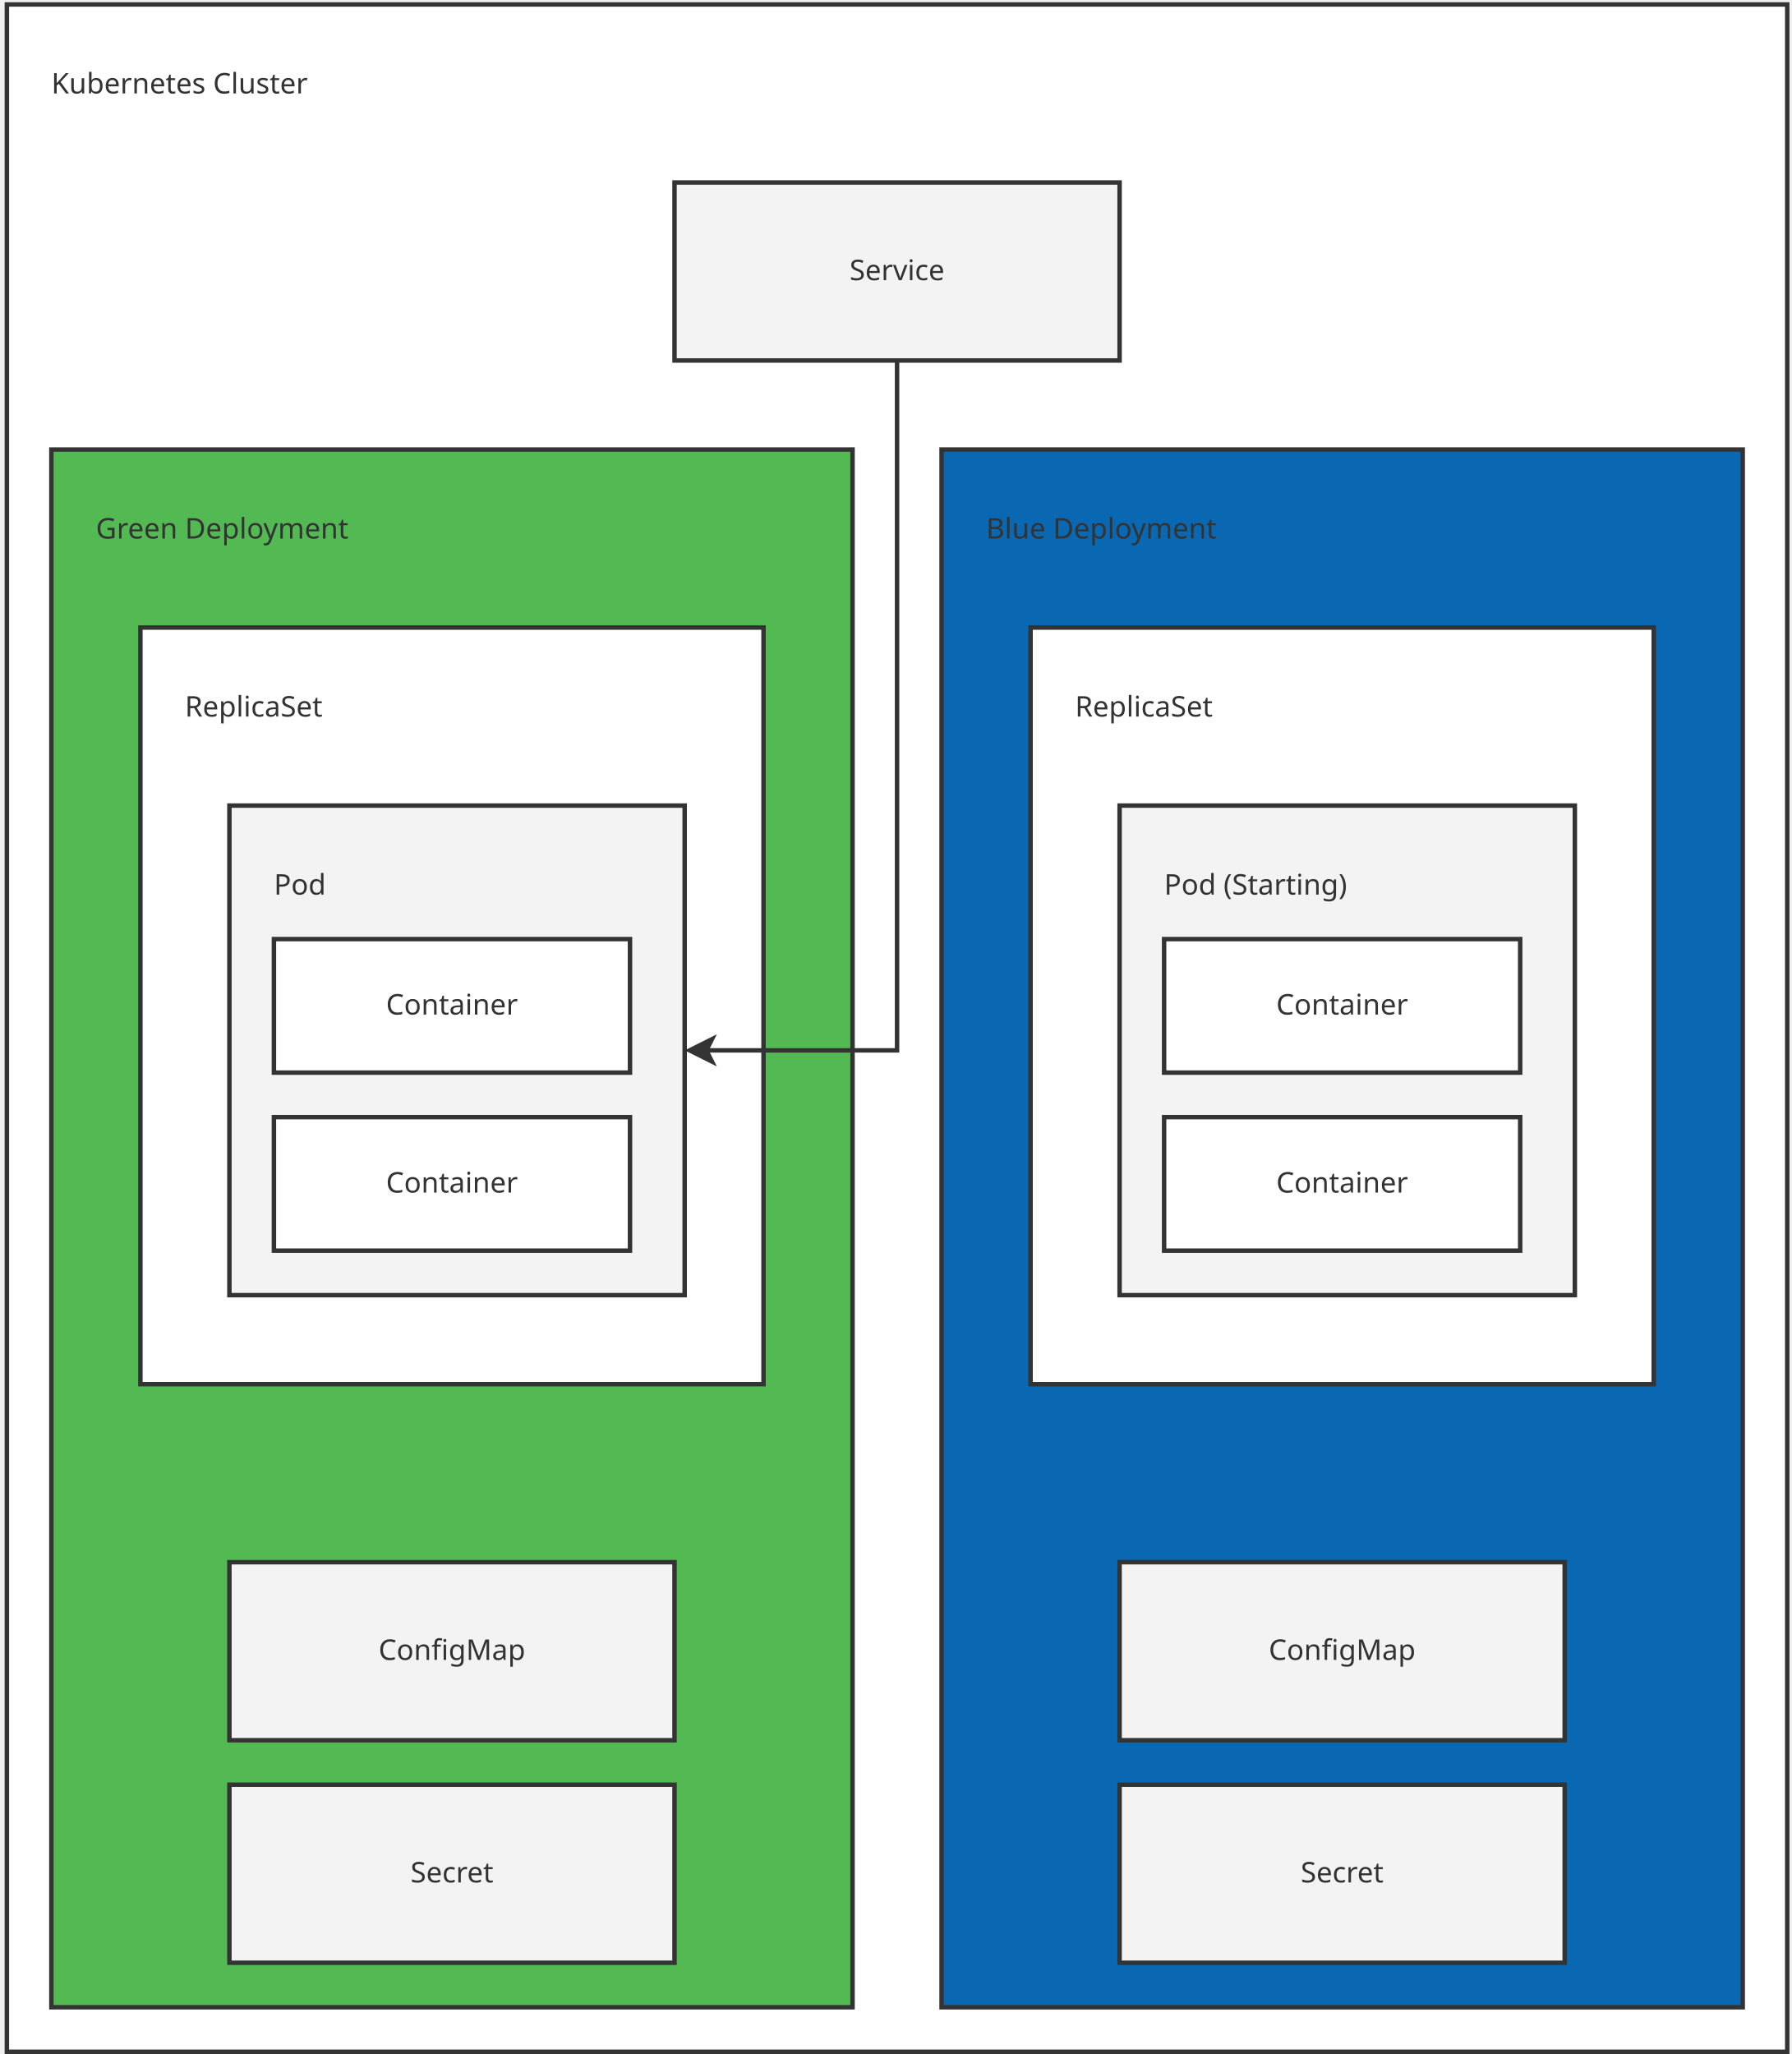
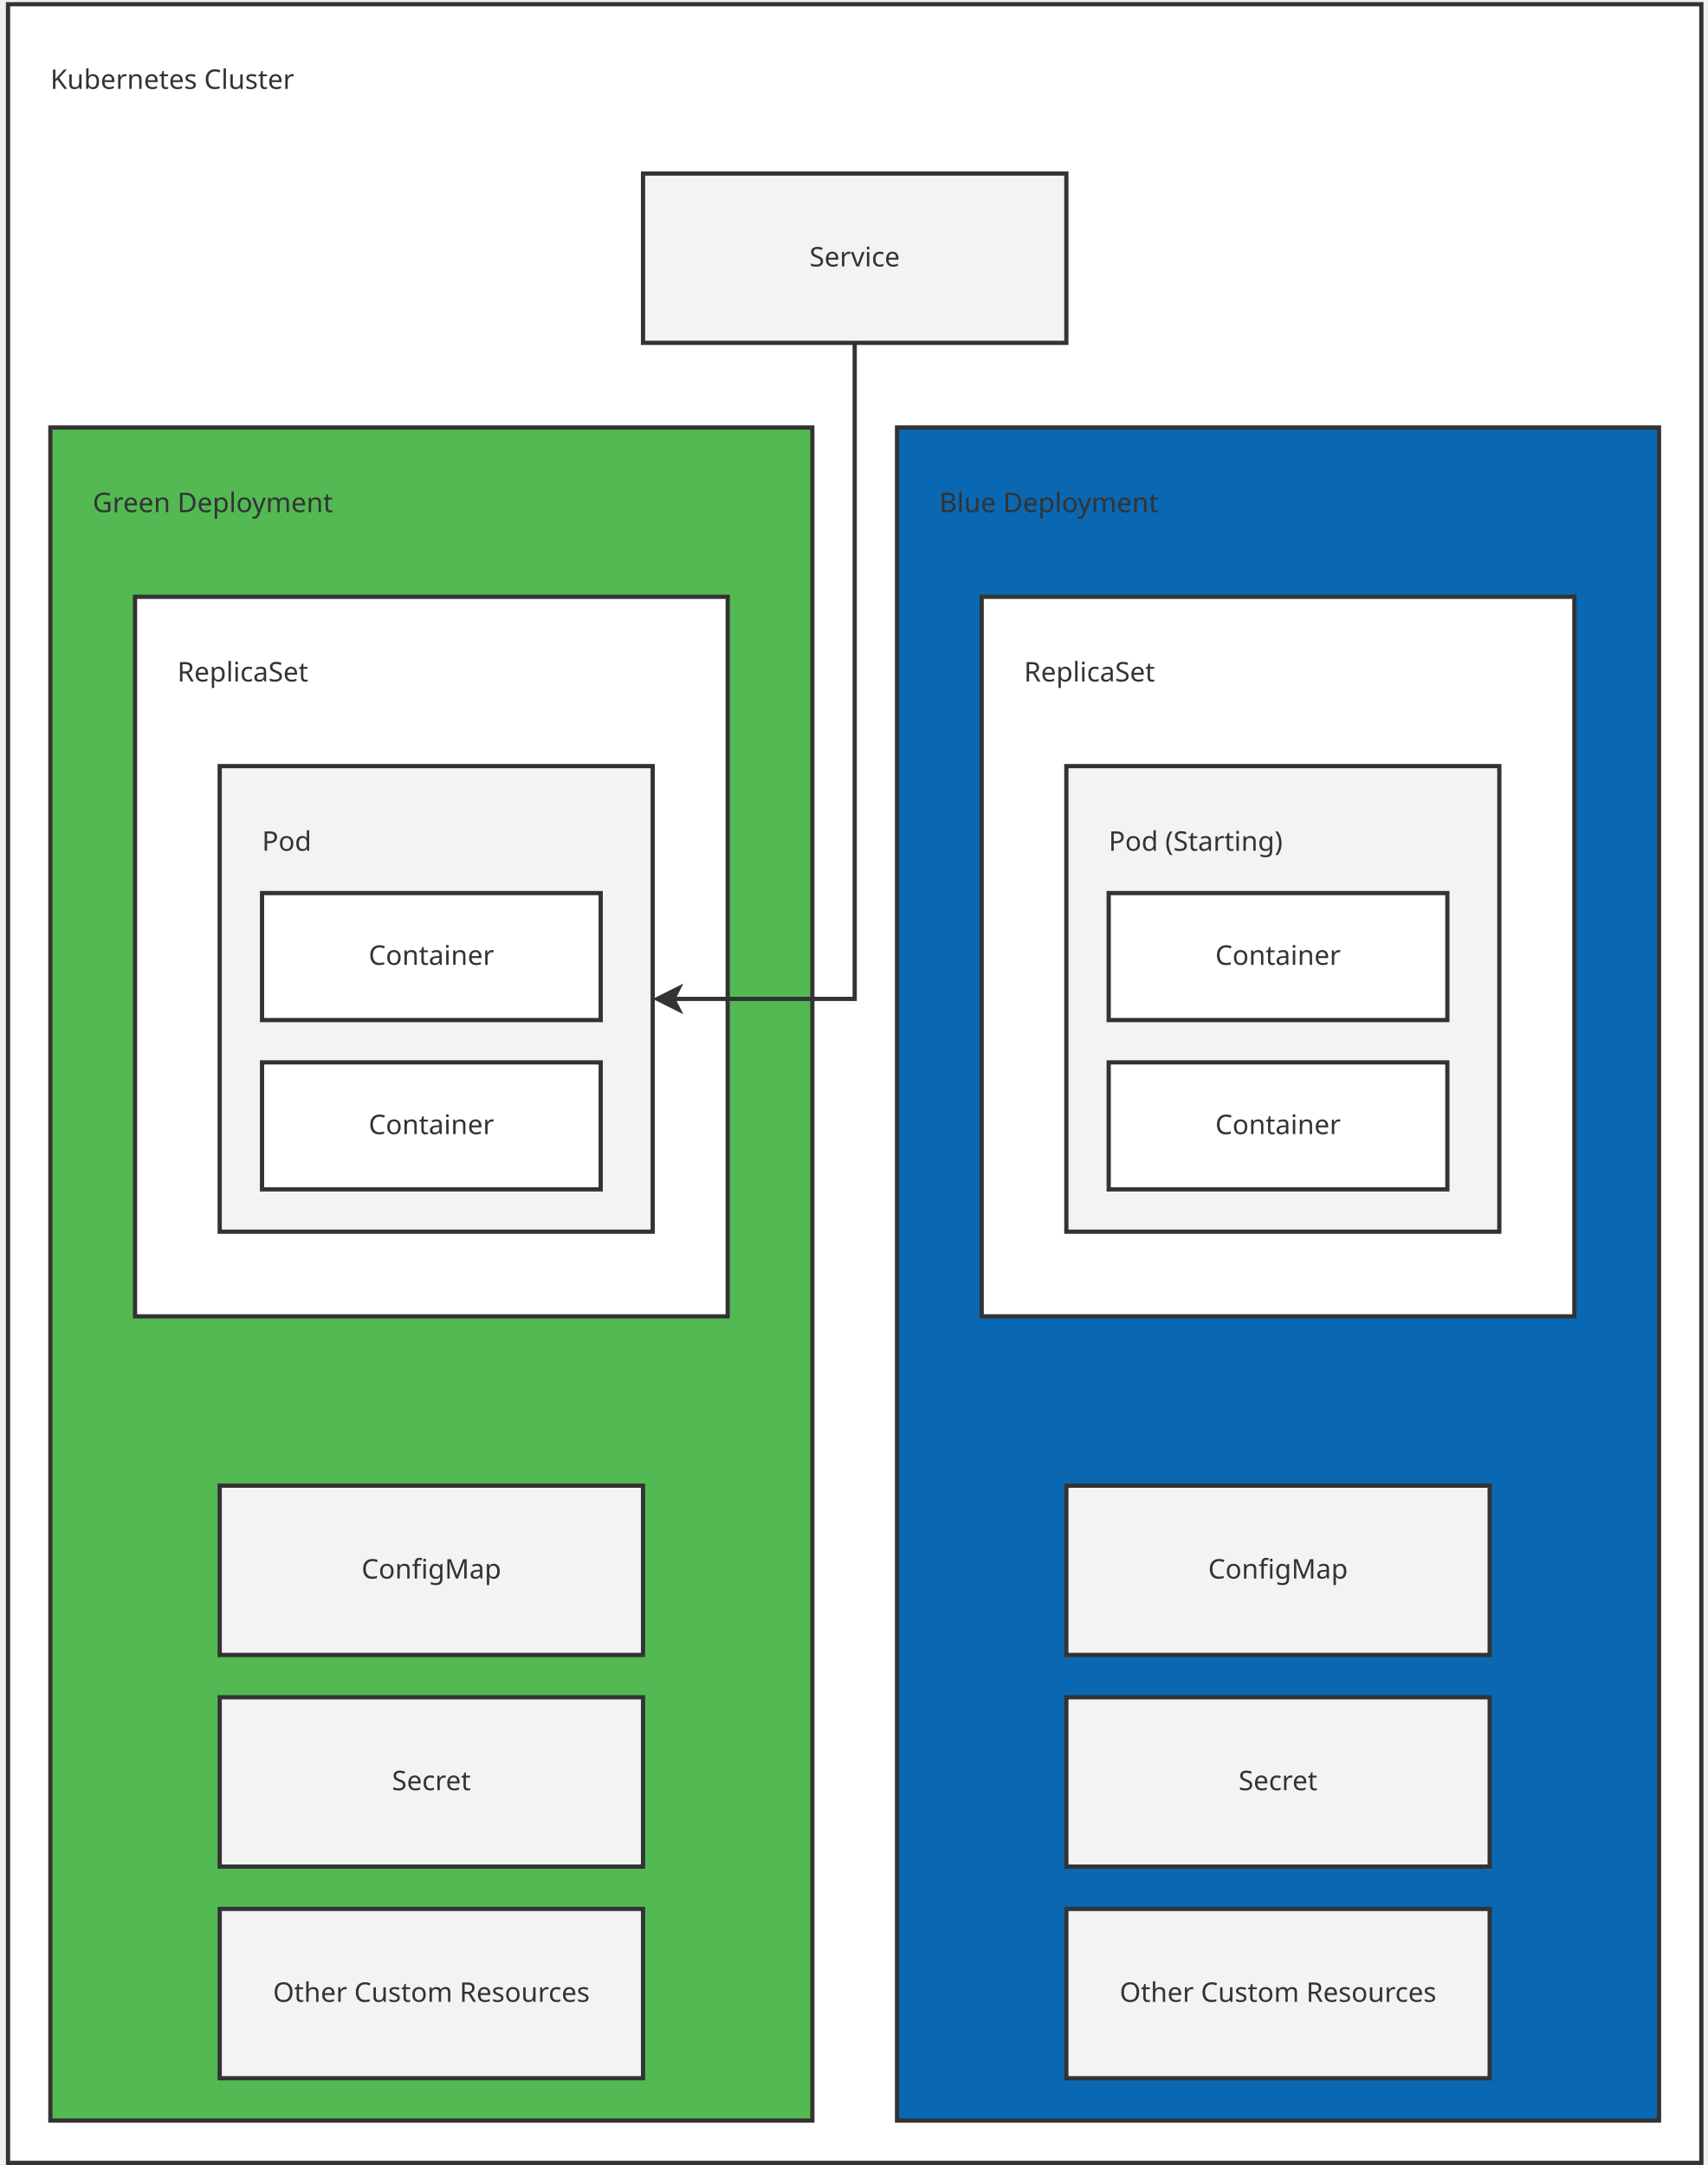
- <svg xmlns="http://www.w3.org/2000/svg" width="41cm" height="47cm" viewBox="-402 118 803 923">
+ <svg xmlns="http://www.w3.org/2000/svg" width="41cm" height="52cm" viewBox="-402 118 803 1023">
  <g>
-     <rect style="fill: #ffffff" x="-400" y="120" width="800" height="920" />
-     <rect style="fill: none; fill-opacity:0; stroke-width: 2; stroke: #333333" x="-400" y="120" width="800" height="920" />
-     <text font-size="12.8" style="fill: #333333;text-anchor:middle;font-family:sans-serif;font-style:normal;font-weight:normal" x="0" y="583.9">
-       <tspan x="0" y="583.9" />
+     <rect style="fill: #ffffff" x="-400" y="120" width="800" height="1020" />
+     <rect style="fill: none; fill-opacity:0; stroke-width: 2; stroke: #333333" x="-400" y="120" width="800" height="1020" />
+     <text font-size="12.8" style="fill: #333333;text-anchor:middle;font-family:sans-serif;font-style:normal;font-weight:normal" x="0" y="633.9">
+       <tspan x="0" y="633.9" />
    </text>
  </g>
  <text font-size="12.8" style="fill: #333333;text-anchor:start;font-family:sans-serif;font-style:normal;font-weight:normal" x="-210" y="324">
    <tspan x="-210" y="324" />
  </text>
  <text font-size="12.8" style="fill: #333333;text-anchor:start;font-family:sans-serif;font-style:normal;font-weight:normal" x="-210" y="324">
    <tspan x="-210" y="324" />
  </text>
  <text font-size="12.8" style="fill: #333333;text-anchor:start;font-family:sans-serif;font-style:normal;font-weight:normal" x="-380" y="160">
    <tspan x="-380" y="160">Kubernetes Cluster</tspan>
  </text>
  <text font-size="12.8" style="fill: #333333;text-anchor:start;font-family:sans-serif;font-style:normal;font-weight:normal" x="-200" y="570">
    <tspan x="-200" y="570" />
  </text>
  <text font-size="12.8" style="fill: #333333;text-anchor:start;font-family:sans-serif;font-style:normal;font-weight:normal" x="0" y="240">
    <tspan x="0" y="240" />
  </text>
  <g>
    <rect style="fill: #f3f3f3" x="-100" y="200" width="200" height="80" />
    <rect style="fill: none; fill-opacity:0; stroke-width: 2; stroke: #333333" x="-100" y="200" width="200" height="80" />
    <text font-size="12.8" style="fill: #333333;text-anchor:middle;font-family:sans-serif;font-style:normal;font-weight:normal" x="0" y="243.9">
      <tspan x="0" y="243.9">Service</tspan>
    </text>
  </g>
  <g>
-     <rect style="fill: #53b953" x="-380" y="320" width="360" height="700" />
-     <rect style="fill: none; fill-opacity:0; stroke-width: 2; stroke: #333333" x="-380" y="320" width="360" height="700" />
-     <text font-size="12.8" style="fill: #333333;text-anchor:middle;font-family:sans-serif;font-style:normal;font-weight:normal" x="-200" y="673.9">
-       <tspan x="-200" y="673.9" />
+     <rect style="fill: #53b953" x="-380" y="320" width="360" height="800" />
+     <rect style="fill: none; fill-opacity:0; stroke-width: 2; stroke: #333333" x="-380" y="320" width="360" height="800" />
+     <text font-size="12.8" style="fill: #333333;text-anchor:middle;font-family:sans-serif;font-style:normal;font-weight:normal" x="-200" y="723.9">
+       <tspan x="-200" y="723.9" />
    </text>
  </g>
  <text font-size="12.8" style="fill: #333333;text-anchor:start;font-family:sans-serif;font-style:normal;font-weight:normal" x="-360" y="360">
    <tspan x="-360" y="360">Green Deployment</tspan>
  </text>
  <g>
    <rect style="fill: #ffffff" x="-340" y="400" width="280" height="340" />
    <rect style="fill: none; fill-opacity:0; stroke-width: 2; stroke: #333333" x="-340" y="400" width="280" height="340" />
    <text font-size="12.8" style="fill: #333333;text-anchor:middle;font-family:sans-serif;font-style:normal;font-weight:normal" x="-200" y="573.9">
      <tspan x="-200" y="573.9" />
    </text>
  </g>
  <text font-size="12.8" style="fill: #333333;text-anchor:start;font-family:sans-serif;font-style:normal;font-weight:normal" x="-320" y="440">
    <tspan x="-320" y="440">ReplicaSet</tspan>
  </text>
  <g>
    <rect style="fill: #f3f3f3" x="-300" y="480" width="204.566" height="220" />
    <rect style="fill: none; fill-opacity:0; stroke-width: 2; stroke: #333333" x="-300" y="480" width="204.566" height="220" />
    <text font-size="12.8" style="fill: #333333;text-anchor:middle;font-family:sans-serif;font-style:normal;font-weight:normal" x="-197.717" y="593.9">
      <tspan x="-197.717" y="593.9" />
    </text>
  </g>
  <text font-size="12.8" style="fill: #333333;text-anchor:start;font-family:sans-serif;font-style:normal;font-weight:normal" x="-280" y="520">
    <tspan x="-280" y="520">Pod</tspan>
  </text>
  <g>
    <rect style="fill: #ffffff" x="-280" y="540" width="160" height="60" />
    <rect style="fill: none; fill-opacity:0; stroke-width: 2; stroke: #333333" x="-280" y="540" width="160" height="60" />
    <text font-size="12.8" style="fill: #333333;text-anchor:middle;font-family:sans-serif;font-style:normal;font-weight:normal" x="-200" y="573.9">
      <tspan x="-200" y="573.9">Container</tspan>
    </text>
  </g>
  <g>
    <rect style="fill: #ffffff" x="-280" y="620" width="160" height="60" />
    <rect style="fill: none; fill-opacity:0; stroke-width: 2; stroke: #333333" x="-280" y="620" width="160" height="60" />
    <text font-size="12.8" style="fill: #333333;text-anchor:middle;font-family:sans-serif;font-style:normal;font-weight:normal" x="-200" y="653.9">
      <tspan x="-200" y="653.9">Container</tspan>
    </text>
  </g>
  <g>
    <polyline style="fill: none; fill-opacity:0; stroke-width: 2; stroke: #333333" points="0,280 0,590 -85.698,590 " />
    <polygon style="fill: #333333" points="-93.198,590 -83.198,585 -85.698,590 -83.198,595 " />
    <polygon style="fill: none; fill-opacity:0; stroke-width: 2; stroke: #333333" points="-93.198,590 -83.198,585 -85.698,590 -83.198,595 " />
  </g>
  <g>
-     <rect style="fill: #0a67b1" x="20" y="320" width="360" height="700" />
-     <rect style="fill: none; fill-opacity:0; stroke-width: 2; stroke: #333333" x="20" y="320" width="360" height="700" />
-     <text font-size="12.8" style="fill: #333333;text-anchor:middle;font-family:sans-serif;font-style:normal;font-weight:normal" x="200" y="673.9">
-       <tspan x="200" y="673.9" />
+     <rect style="fill: #0a67b1" x="20" y="320" width="360" height="800" />
+     <rect style="fill: none; fill-opacity:0; stroke-width: 2; stroke: #333333" x="20" y="320" width="360" height="800" />
+     <text font-size="12.8" style="fill: #333333;text-anchor:middle;font-family:sans-serif;font-style:normal;font-weight:normal" x="200" y="723.9">
+       <tspan x="200" y="723.9" />
    </text>
  </g>
  <text font-size="12.8" style="fill: #333333;text-anchor:start;font-family:sans-serif;font-style:normal;font-weight:normal" x="40" y="360">
    <tspan x="40" y="360">Blue Deployment</tspan>
  </text>
  <g>
    <rect style="fill: #ffffff" x="60" y="400" width="280" height="340" />
    <rect style="fill: none; fill-opacity:0; stroke-width: 2; stroke: #333333" x="60" y="400" width="280" height="340" />
    <text font-size="12.8" style="fill: #333333;text-anchor:middle;font-family:sans-serif;font-style:normal;font-weight:normal" x="200" y="573.9">
      <tspan x="200" y="573.9" />
    </text>
  </g>
  <text font-size="12.8" style="fill: #333333;text-anchor:start;font-family:sans-serif;font-style:normal;font-weight:normal" x="80" y="440">
    <tspan x="80" y="440">ReplicaSet</tspan>
  </text>
  <g>
    <rect style="fill: #f3f3f3" x="100" y="480" width="204.566" height="220" />
    <rect style="fill: none; fill-opacity:0; stroke-width: 2; stroke: #333333" x="100" y="480" width="204.566" height="220" />
    <text font-size="12.8" style="fill: #333333;text-anchor:middle;font-family:sans-serif;font-style:normal;font-weight:normal" x="202.283" y="593.9">
      <tspan x="202.283" y="593.9" />
    </text>
  </g>
  <text font-size="12.8" style="fill: #333333;text-anchor:start;font-family:sans-serif;font-style:normal;font-weight:normal" x="120" y="520">
    <tspan x="120" y="520">Pod (Starting)</tspan>
  </text>
  <g>
    <rect style="fill: #ffffff" x="120" y="540" width="160" height="60" />
    <rect style="fill: none; fill-opacity:0; stroke-width: 2; stroke: #333333" x="120" y="540" width="160" height="60" />
    <text font-size="12.8" style="fill: #333333;text-anchor:middle;font-family:sans-serif;font-style:normal;font-weight:normal" x="200" y="573.9">
      <tspan x="200" y="573.9">Container</tspan>
    </text>
  </g>
  <g>
    <rect style="fill: #ffffff" x="120" y="620" width="160" height="60" />
    <rect style="fill: none; fill-opacity:0; stroke-width: 2; stroke: #333333" x="120" y="620" width="160" height="60" />
    <text font-size="12.8" style="fill: #333333;text-anchor:middle;font-family:sans-serif;font-style:normal;font-weight:normal" x="200" y="653.9">
      <tspan x="200" y="653.9">Container</tspan>
    </text>
  </g>
  <text font-size="12.8" style="fill: #333333;text-anchor:start;font-family:sans-serif;font-style:normal;font-weight:normal" x="140" y="520">
    <tspan x="140" y="520" />
  </text>
  <g>
    <rect style="fill: #f3f3f3" x="-300" y="820" width="200" height="80" />
    <rect style="fill: none; fill-opacity:0; stroke-width: 2; stroke: #333333" x="-300" y="820" width="200" height="80" />
    <text font-size="12.8" style="fill: #333333;text-anchor:middle;font-family:sans-serif;font-style:normal;font-weight:normal" x="-200" y="863.9">
      <tspan x="-200" y="863.9">ConfigMap</tspan>
    </text>
  </g>
  <g>
    <rect style="fill: #f3f3f3" x="-300" y="920" width="200" height="80" />
    <rect style="fill: none; fill-opacity:0; stroke-width: 2; stroke: #333333" x="-300" y="920" width="200" height="80" />
    <text font-size="12.8" style="fill: #333333;text-anchor:middle;font-family:sans-serif;font-style:normal;font-weight:normal" x="-200" y="963.9">
      <tspan x="-200" y="963.9">Secret</tspan>
    </text>
  </g>
  <g>
    <rect style="fill: #f3f3f3" x="100" y="820" width="200" height="80" />
    <rect style="fill: none; fill-opacity:0; stroke-width: 2; stroke: #333333" x="100" y="820" width="200" height="80" />
    <text font-size="12.8" style="fill: #333333;text-anchor:middle;font-family:sans-serif;font-style:normal;font-weight:normal" x="200" y="863.9">
      <tspan x="200" y="863.9">ConfigMap</tspan>
    </text>
  </g>
  <g>
    <rect style="fill: #f3f3f3" x="100" y="920" width="200" height="80" />
    <rect style="fill: none; fill-opacity:0; stroke-width: 2; stroke: #333333" x="100" y="920" width="200" height="80" />
    <text font-size="12.8" style="fill: #333333;text-anchor:middle;font-family:sans-serif;font-style:normal;font-weight:normal" x="200" y="963.9">
      <tspan x="200" y="963.9">Secret</tspan>
    </text>
  </g>
+   <g>
+     <rect style="fill: #f3f3f3" x="-300" y="1020" width="200" height="80" />
+     <rect style="fill: none; fill-opacity:0; stroke-width: 2; stroke: #333333" x="-300" y="1020" width="200" height="80" />
+     <text font-size="12.8" style="fill: #333333;text-anchor:middle;font-family:sans-serif;font-style:normal;font-weight:normal" x="-200" y="1063.9">
+       <tspan x="-200" y="1063.9">Other Custom Resources</tspan>
+     </text>
+   </g>
+   <g>
+     <rect style="fill: #f3f3f3" x="100" y="1020" width="200" height="80" />
+     <rect style="fill: none; fill-opacity:0; stroke-width: 2; stroke: #333333" x="100" y="1020" width="200" height="80" />
+     <text font-size="12.8" style="fill: #333333;text-anchor:middle;font-family:sans-serif;font-style:normal;font-weight:normal" x="200" y="1063.9">
+       <tspan x="200" y="1063.9">Other Custom Resources</tspan>
+     </text>
+   </g>
</svg>
